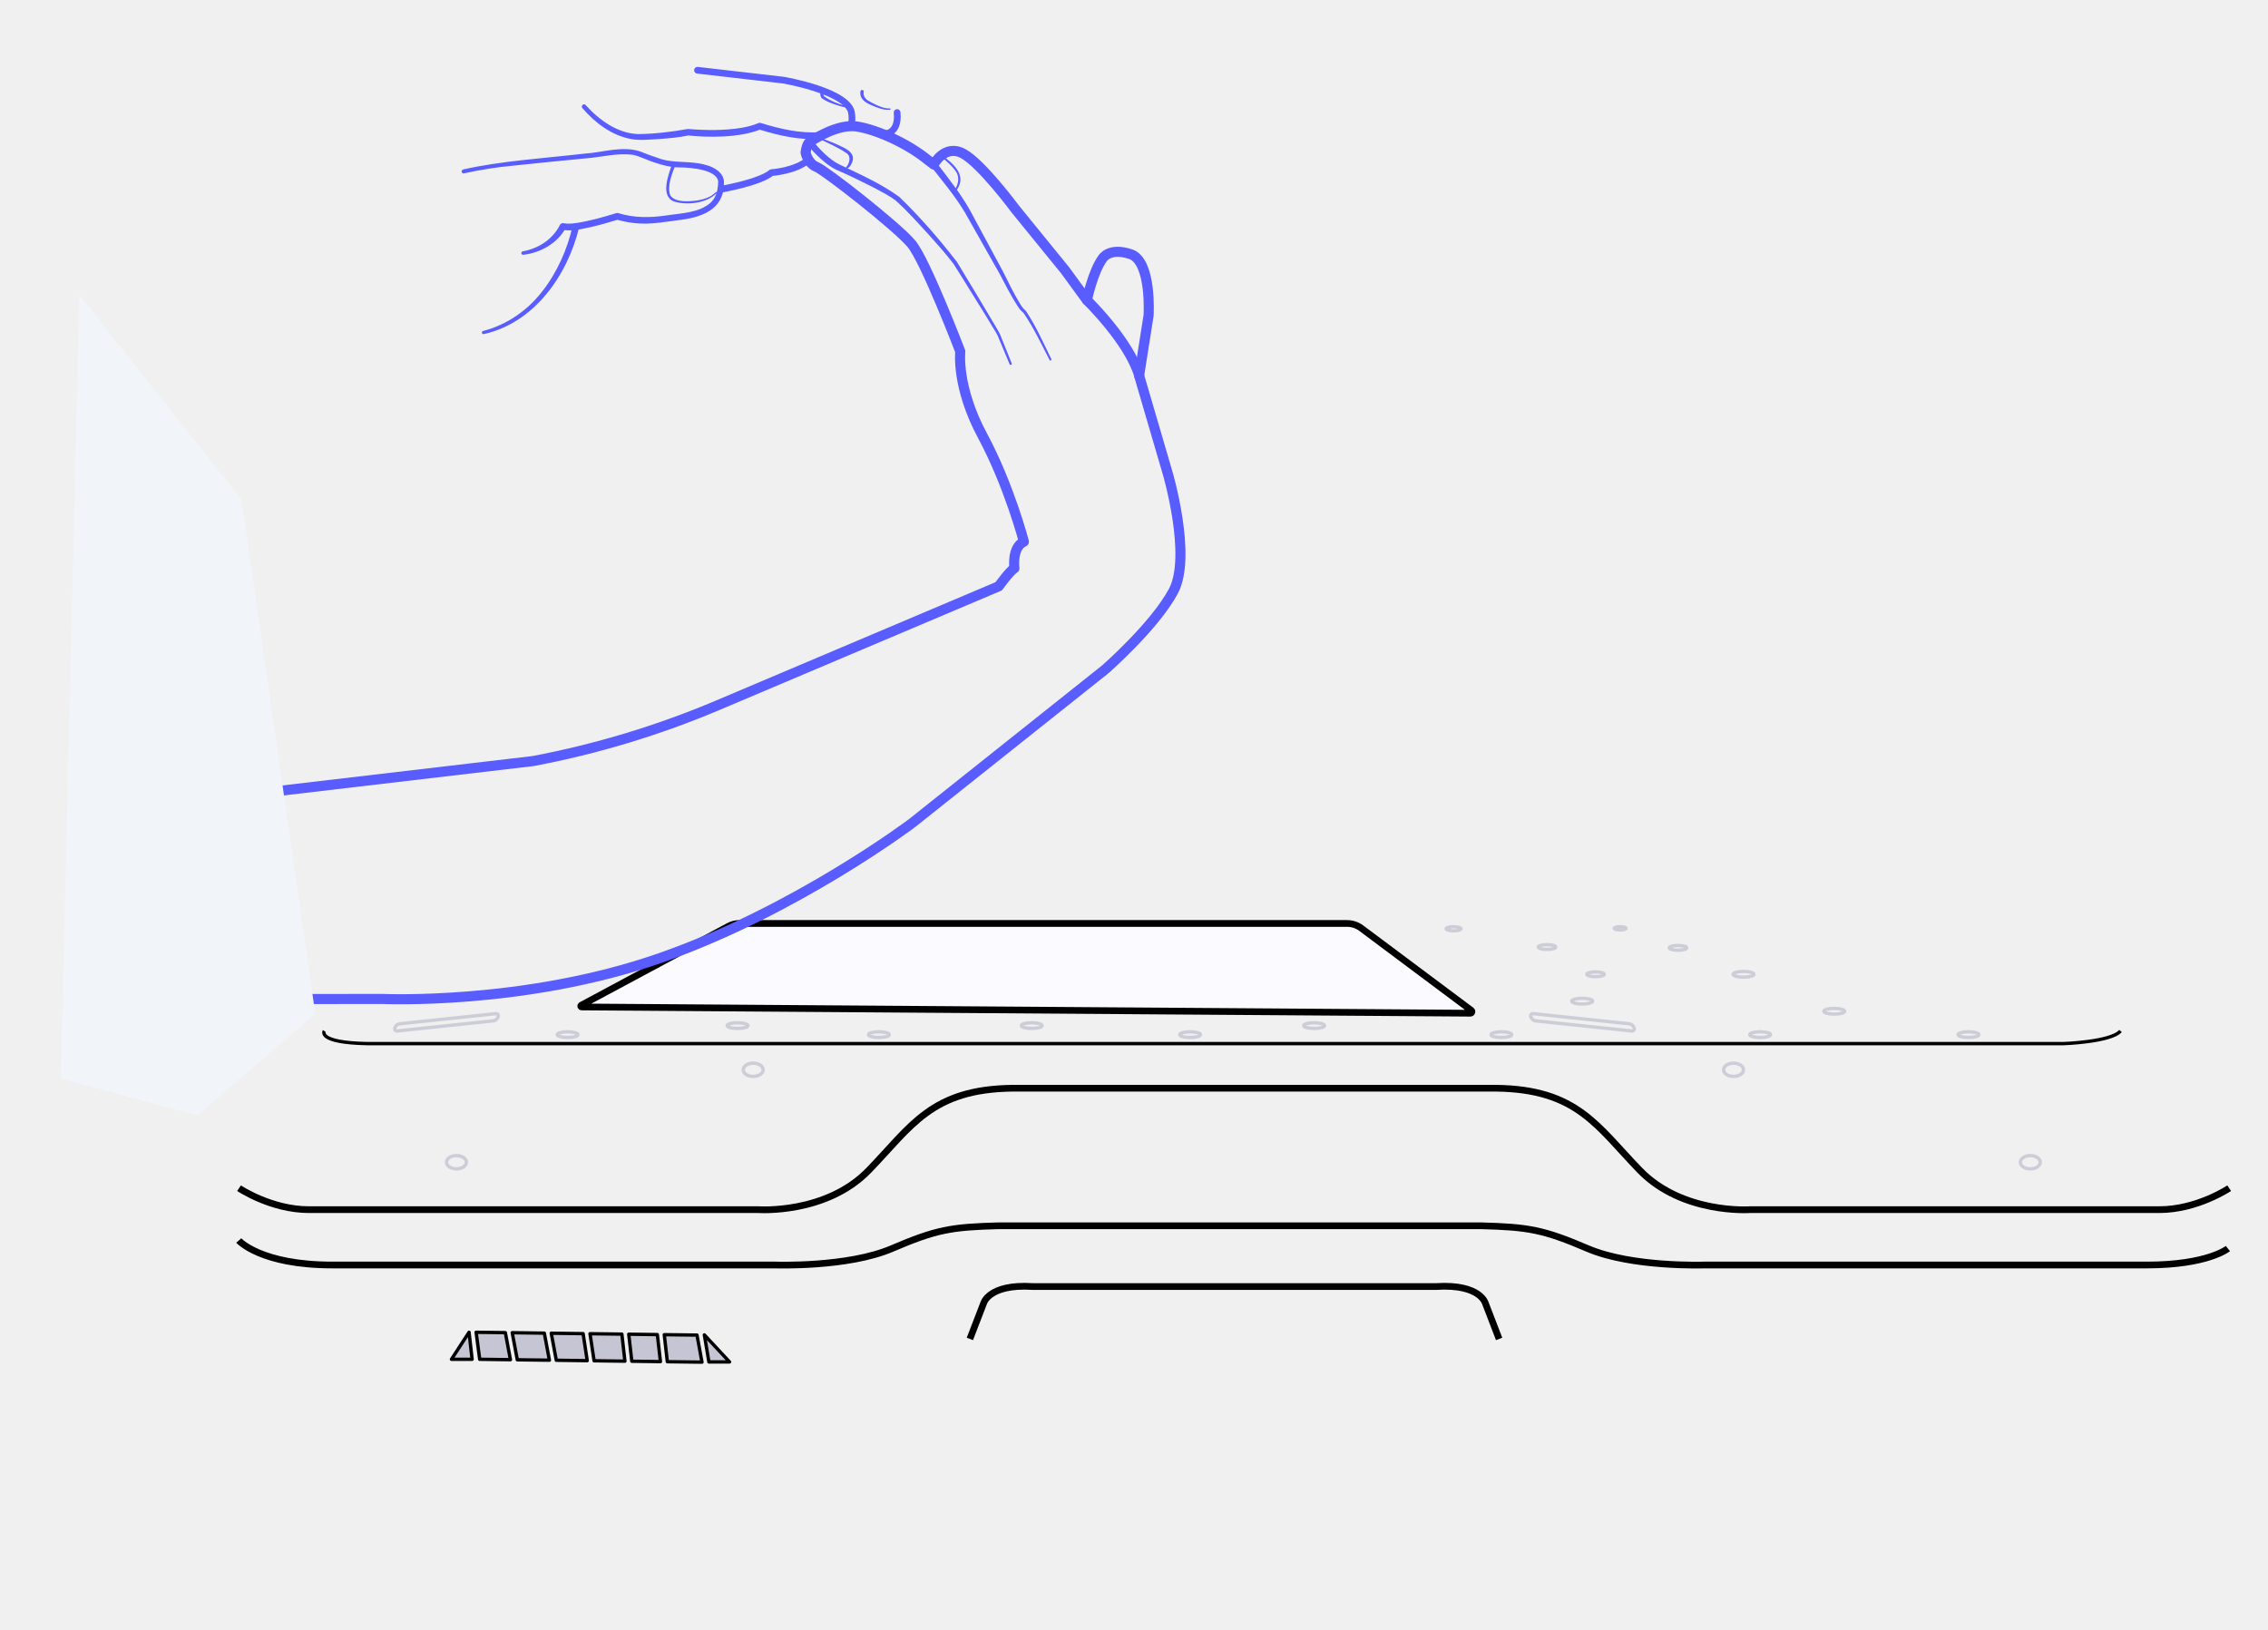
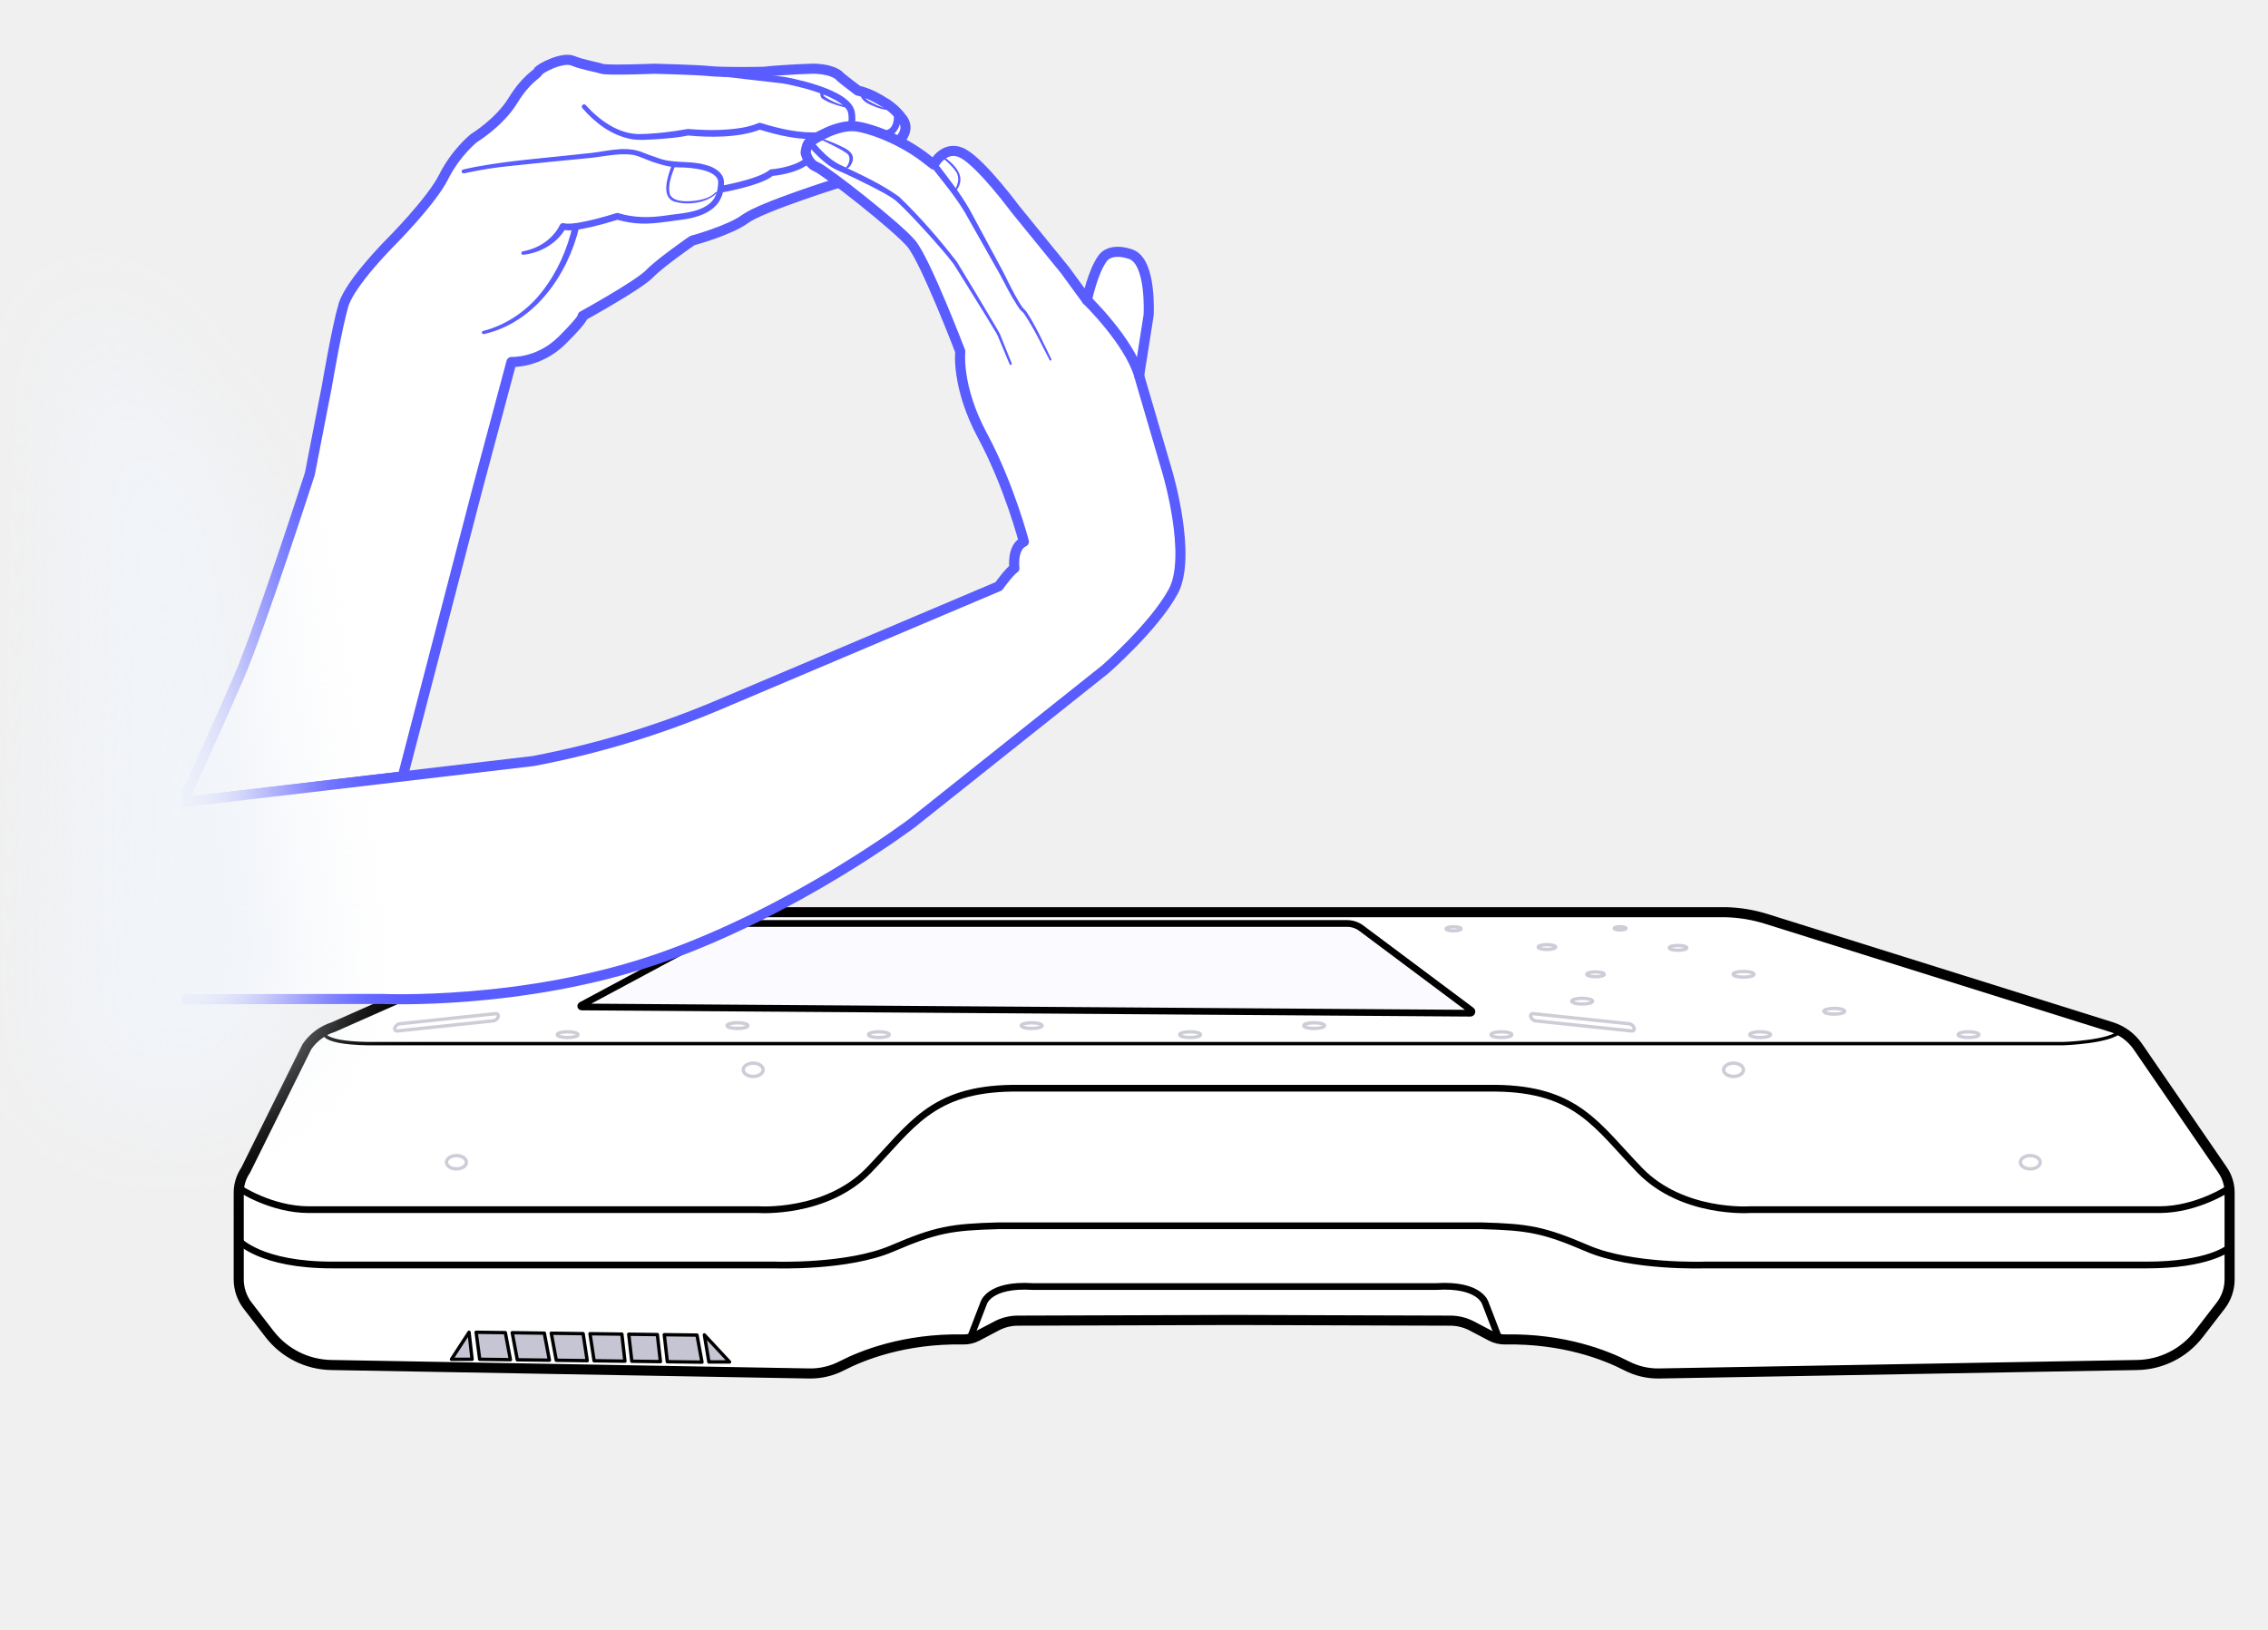
<svg xmlns="http://www.w3.org/2000/svg" width="615" height="442" viewBox="0 0 615 442" fill="none">
-   <g>
-     <g>
+   <g clip-path="url(#clip0_259_12950)">
+     <g clip-path="url(#clip1_259_12950)">
+       <path d="M243.629 38.307C243.629 38.307 247.411 35.118 244.33 31.773C244.33 31.773 242.526 29.203 239.181 27.399C239.181 27.399 236.092 25.339 232.62 24.565C232.62 24.565 227.99 21.093 227.598 20.573C227.207 20.054 224.637 18.514 220.007 18.641C215.378 18.769 208.297 19.288 207.659 19.416C207.021 19.543 196.076 19.671 192.476 19.288C188.876 18.905 177.421 18.641 177.421 18.641C177.421 18.641 164.553 19.151 163.14 18.641C161.728 18.131 158.119 17.62 155.294 16.463C152.469 15.306 146.162 18.65 145.898 19.425C145.634 20.199 142.809 21.22 139.081 27.271C135.354 33.322 128.528 37.442 128.528 37.442C128.528 37.442 123.644 41.306 120.29 47.995C116.936 54.684 105.882 65.748 105.882 65.748C105.882 65.748 94.946 76.683 93.141 82.735C91.337 88.786 88.639 104.734 88.639 104.734L84.01 128.538C84.01 128.538 70.413 170.605 64.735 183.728C59.058 196.851 49.553 217.583 49.553 217.583L109.208 210.575L129.558 132.265L138.689 98.172C138.689 98.172 146.153 98.555 152.46 92.258C158.766 85.961 157.991 85.696 157.991 85.696C157.991 85.696 173.174 77.33 176.136 74.25C179.098 71.17 187.719 65.246 187.719 65.246C187.719 65.246 197.752 62.549 202.127 59.332C206.501 56.115 227.525 49.526 227.525 49.526C227.525 49.526 243.446 40.376 243.629 38.335V38.307Z" fill="white" stroke="#595CFF" stroke-width="2.734" stroke-linecap="round" stroke-linejoin="round" />
      <path d="M125.585 45.962C135.582 43.665 148.332 42.845 158.539 41.66C163.515 41.35 168.718 39.446 173.658 41.095C175.125 41.688 176.783 42.316 178.287 42.799C182.507 44.467 186.999 43.447 191.337 44.722C193.652 45.269 196.532 46.946 196.304 49.735C196.286 57.016 190.007 59.021 183.947 59.705C180.684 60.142 177.221 60.743 173.895 60.634C171.589 60.579 169.32 60.133 167.142 59.541L167.67 59.531C165.237 60.297 162.804 60.98 160.307 61.564C157.673 62.074 155.085 62.867 152.351 62.274C152.324 62.274 153.472 61.782 153.463 61.782C151.102 66.011 146.6 68.563 141.898 69.1C141.643 69.137 141.406 68.954 141.369 68.699C141.333 68.444 141.515 68.207 141.761 68.171C144.942 67.588 147.976 66.056 150.091 63.596C150.783 62.812 151.421 61.883 151.804 61.035C152.005 60.589 152.488 60.434 152.925 60.543C153.9 60.78 155.203 60.625 156.27 60.488C159.933 59.923 163.569 58.893 167.114 57.8C167.287 57.745 167.47 57.745 167.643 57.791C171.853 59.094 176.1 59.085 180.438 58.465C184.521 57.818 189.332 57.809 192.559 55.084C194.062 53.79 194.655 51.785 194.727 49.671C194.955 47.866 192.905 46.755 190.927 46.217C188.64 45.588 186.152 45.388 183.737 45.388C181.714 45.351 179.736 44.795 177.841 44.185C175.827 43.611 173.576 42.389 171.689 42.007C167.488 41.369 162.913 42.681 158.675 42.964C154.438 43.337 143.228 44.504 138.872 44.959C134.471 45.36 130.124 46.08 125.822 47.01C125.212 47.174 124.847 46.171 125.585 45.98V45.962Z" fill="#595CFF" />
      <path d="M189.141 19.051L212.425 21.731C212.425 21.731 230.697 24.82 230.952 30.99C230.952 30.99 231.335 33.332 230.442 34.216" stroke="#595CFF" stroke-width="1.823" stroke-linecap="round" stroke-linejoin="round" />
      <path d="M158.867 28.547C162.485 32.575 167.524 36.212 173.092 36.366C177.549 36.312 182.206 35.756 186.525 34.972C191.346 35.364 196.304 35.446 201.088 34.662C202.656 34.38 204.214 34.006 205.618 33.386C205.836 33.286 206.073 33.286 206.283 33.35C211.459 34.945 217.073 36.266 222.486 35.829C222.997 35.765 223.452 36.139 223.498 36.649C223.543 37.15 223.179 37.597 222.678 37.642C216.836 38.098 211.222 36.767 205.7 35.072L206.365 35.036C200.496 37.487 191.656 37.269 186.653 36.749C184.001 37.287 181.477 37.496 178.888 37.697C176.282 37.834 173.612 38.162 171.024 37.697C165.738 36.658 161.345 33.295 157.901 29.304C157.399 28.675 158.338 27.882 158.858 28.529L158.867 28.547Z" fill="#595CFF" />
      <path d="M195.529 51.321C195.529 51.321 205.991 49.517 209.208 46.819C209.208 46.819 215.797 46.382 219.26 43.32" stroke="#595CFF" stroke-width="1.823" stroke-linecap="round" stroke-linejoin="round" />
      <path d="M157.062 61.592C153.908 74.651 144.914 87.528 131.207 90.608C130.661 90.736 130.433 89.906 130.998 89.761C137.404 88.12 143.055 84.192 147.074 78.98C151.092 73.822 153.89 67.552 155.275 61.209C155.531 60.042 157.317 60.407 157.053 61.601L157.062 61.592Z" fill="#595CFF" />
      <path d="M183.035 45.024C182.123 47.448 180.93 50.319 181.704 52.87C182.962 55.03 186.935 54.656 189.141 54.356C190.9 54.037 192.804 53.481 194.044 52.141C194.189 51.959 194.481 52.196 194.326 52.378C191.674 55.121 186.37 55.75 182.816 54.656C178.97 53.271 181.249 47.411 182.187 44.668C182.415 44.094 183.281 44.459 183.026 45.024H183.035Z" fill="#595CFF" />
+       <path d="M467.989 247.393C471.707 247.484 475.389 248.094 478.943 249.206L572.518 278.533C575.443 279.453 577.977 281.321 579.717 283.855L602.692 317.328C603.931 319.123 604.587 321.256 604.587 323.443V346.991C604.587 349.57 603.731 352.077 602.154 354.118L596.231 361.8C592.23 366.995 586.078 370.084 579.526 370.194L449.881 372.49C446.819 372.545 443.793 371.825 441.068 370.422C435.564 367.578 424.118 362.976 408.16 363.259C406.857 363.277 405.563 362.994 404.406 362.393L399.12 359.613C397.325 358.675 395.338 358.173 393.315 358.164L334.662 357.982L276.009 358.164C273.986 358.164 271.99 358.665 270.204 359.613L264.918 362.393C263.761 363.003 262.467 363.286 261.163 363.259C245.206 362.976 233.76 367.578 228.255 370.422C225.531 371.825 222.514 372.545 219.443 372.49L89.798 370.194C83.245 370.075 77.094 366.986 73.093 361.8L67.17 354.118C65.593 352.077 64.736 349.57 64.736 346.991V323.443C64.736 321.265 65.402 319.132 66.632 317.328L83.227 283.855C84.968 281.321 87.501 279.453 90.427 278.533L156.662 249.206C160.207 248.094 163.898 247.484 167.616 247.393H467.989Z" fill="white" stroke="black" stroke-width="2.734" stroke-miterlimit="10" />
      <path d="M398.973 274.03L369.136 251.73C368.015 250.891 366.658 250.445 365.254 250.445H200.505C199.484 250.445 198.482 250.7 197.588 251.174L157.6 272.635C157.381 272.754 157.463 273.091 157.709 273.091L398.709 274.786C399.119 274.786 399.292 274.267 398.964 274.021L398.973 274.03Z" fill="#FBFBFF" stroke="black" stroke-width="1.823" stroke-miterlimit="10" />
      <path d="M604.13 338.615C604.13 338.615 598.644 343.072 582.177 343.072H462.1C462.1 343.072 442.543 343.755 430.532 338.615C418.521 333.466 414.411 332.783 401.716 332.437H337.713H334.679H270.676C257.982 332.783 253.862 333.466 241.86 338.615C229.858 343.764 210.292 343.072 210.292 343.072H90.198C70.64 343.099 64.744 336.428 64.744 336.428" stroke="black" stroke-width="1.823" stroke-miterlimit="10" />
      <path d="M64.818 322.24C64.818 322.24 73.476 328.063 83.765 328.063H205.737C205.737 328.063 224.009 329.348 235.583 317.382C247.156 305.417 252.57 295.383 274.569 295.128H329.112H405.663C427.663 295.383 433.067 305.417 444.65 317.382C456.233 329.348 474.496 328.063 474.496 328.063C474.496 328.063 575.234 328.063 585.532 328.063C595.82 328.063 604.478 322.24 604.478 322.24" stroke="black" stroke-width="1.823" stroke-miterlimit="10" />
      <path d="M262.994 363.121L266.685 353.543C266.685 353.543 267.97 348.139 280.063 348.914H330.879H338.625H389.441C401.534 348.139 402.819 353.543 402.819 353.543L406.51 363.121" stroke="black" stroke-width="1.823" stroke-miterlimit="10" />
      <path d="M87.946 279.607C87.946 279.607 85.823 282.779 99.721 283.034H559.539C559.539 283.034 572.462 282.606 575.004 279.607" stroke="black" stroke-width="0.911" stroke-miterlimit="10" />
      <path d="M123.772 317.007C125.262 317.007 126.469 316.199 126.469 315.202C126.469 314.206 125.262 313.398 123.772 313.398C122.282 313.398 121.074 314.206 121.074 315.202C121.074 316.199 122.282 317.007 123.772 317.007Z" stroke="#CDCDD8" stroke-width="0.911" stroke-miterlimit="10" />
      <path d="M204.24 291.936C205.73 291.936 206.938 291.128 206.938 290.132C206.938 289.135 205.73 288.327 204.24 288.327C202.751 288.327 201.543 289.135 201.543 290.132C201.543 291.128 202.751 291.936 204.24 291.936Z" stroke="#CDCDD8" stroke-width="0.911" stroke-miterlimit="10" />
      <path d="M550.545 317.007C552.035 317.007 553.243 316.199 553.243 315.202C553.243 314.206 552.035 313.398 550.545 313.398C549.055 313.398 547.848 314.206 547.848 315.202C547.848 316.199 549.055 317.007 550.545 317.007Z" stroke="#CDCDD8" stroke-width="0.911" stroke-miterlimit="10" />
      <path d="M470.074 291.936C471.564 291.936 472.772 291.128 472.772 290.132C472.772 289.135 471.564 288.327 470.074 288.327C468.585 288.327 467.377 289.135 467.377 290.132C467.377 291.128 468.585 291.936 470.074 291.936Z" stroke="#CDCDD8" stroke-width="0.911" stroke-miterlimit="10" />
      <path d="M416.543 276.873L442.497 279.607C443.044 279.607 443.299 279.16 443.062 278.623C442.835 278.076 442.197 277.638 441.659 277.638L415.704 274.904C415.158 274.904 414.902 275.351 415.139 275.889C415.367 276.435 416.005 276.873 416.543 276.873Z" stroke="#CDCDD8" stroke-width="0.911" stroke-miterlimit="10" />
      <path d="M153.926 281.374C155.491 281.374 156.76 281.028 156.76 280.6C156.76 280.172 155.491 279.825 153.926 279.825C152.361 279.825 151.092 280.172 151.092 280.6C151.092 281.028 152.361 281.374 153.926 281.374Z" stroke="#CDCDD8" stroke-width="0.911" stroke-miterlimit="10" />
      <path d="M133.632 276.873L107.677 279.607C107.13 279.607 106.875 279.16 107.112 278.623C107.34 278.076 107.978 277.638 108.515 277.638L134.47 274.904C135.017 274.904 135.272 275.351 135.035 275.889C134.807 276.435 134.169 276.873 133.632 276.873Z" stroke="#CDCDD8" stroke-width="0.911" stroke-miterlimit="10" />
      <path d="M238.324 281.374C239.89 281.374 241.159 281.028 241.159 280.6C241.159 280.172 239.89 279.825 238.324 279.825C236.759 279.825 235.49 280.172 235.49 280.6C235.49 281.028 236.759 281.374 238.324 281.374Z" stroke="#CDCDD8" stroke-width="0.911" stroke-miterlimit="10" />
      <path d="M322.723 281.374C324.288 281.374 325.557 281.028 325.557 280.6C325.557 280.172 324.288 279.825 322.723 279.825C321.158 279.825 319.889 280.172 319.889 280.6C319.889 281.028 321.158 281.374 322.723 281.374Z" stroke="#CDCDD8" stroke-width="0.911" stroke-miterlimit="10" />
      <path d="M407.121 281.374C408.687 281.374 409.956 281.028 409.956 280.6C409.956 280.172 408.687 279.825 407.121 279.825C405.556 279.825 404.287 280.172 404.287 280.6C404.287 281.028 405.556 281.374 407.121 281.374Z" stroke="#CDCDD8" stroke-width="0.911" stroke-miterlimit="10" />
      <path d="M477.293 281.374C478.858 281.374 480.127 281.028 480.127 280.6C480.127 280.172 478.858 279.825 477.293 279.825C475.728 279.825 474.459 280.172 474.459 280.6C474.459 281.028 475.728 281.374 477.293 281.374Z" stroke="#CDCDD8" stroke-width="0.911" stroke-miterlimit="10" />
      <path d="M533.795 281.374C535.36 281.374 536.629 281.028 536.629 280.6C536.629 280.172 535.36 279.825 533.795 279.825C532.23 279.825 530.961 280.172 530.961 280.6C530.961 281.028 532.23 281.374 533.795 281.374Z" stroke="#CDCDD8" stroke-width="0.911" stroke-miterlimit="10" />
      <path d="M199.994 278.923C201.56 278.923 202.829 278.576 202.829 278.148C202.829 277.72 201.56 277.374 199.994 277.374C198.429 277.374 197.16 277.72 197.16 278.148C197.16 278.576 198.429 278.923 199.994 278.923Z" stroke="#CDCDD8" stroke-width="0.911" stroke-miterlimit="10" />
      <path d="M279.754 278.923C281.319 278.923 282.588 278.576 282.588 278.148C282.588 277.72 281.319 277.374 279.754 277.374C278.189 277.374 276.92 277.72 276.92 278.148C276.92 278.576 278.189 278.923 279.754 278.923Z" stroke="#CDCDD8" stroke-width="0.911" stroke-miterlimit="10" />
      <path d="M356.342 278.923C357.907 278.923 359.176 278.576 359.176 278.148C359.176 277.72 357.907 277.374 356.342 277.374C354.777 277.374 353.508 277.72 353.508 278.148C353.508 278.576 354.777 278.923 356.342 278.923Z" stroke="#CDCDD8" stroke-width="0.911" stroke-miterlimit="10" />
      <path d="M429.037 272.297C430.603 272.297 431.872 271.95 431.872 271.523C431.872 271.095 430.603 270.748 429.037 270.748C427.472 270.748 426.203 271.095 426.203 271.523C426.203 271.95 427.472 272.297 429.037 272.297Z" stroke="#CDCDD8" stroke-width="0.911" stroke-miterlimit="10" />
      <path d="M497.387 275.032C498.952 275.032 500.221 274.685 500.221 274.257C500.221 273.829 498.952 273.482 497.387 273.482C495.822 273.482 494.553 273.829 494.553 274.257C494.553 274.685 495.822 275.032 497.387 275.032Z" stroke="#CDCDD8" stroke-width="0.911" stroke-miterlimit="10" />
      <path d="M472.782 265.007C474.347 265.007 475.616 264.66 475.616 264.232C475.616 263.804 474.347 263.457 472.782 263.457C471.216 263.457 469.947 263.804 469.947 264.232C469.947 264.66 471.216 265.007 472.782 265.007Z" stroke="#CDCDD8" stroke-width="0.911" stroke-miterlimit="10" />
      <path d="M455.011 257.708C456.325 257.708 457.39 257.418 457.39 257.061C457.39 256.704 456.325 256.414 455.011 256.414C453.698 256.414 452.633 256.704 452.633 257.061C452.633 257.418 453.698 257.708 455.011 257.708Z" stroke="#CDCDD8" stroke-width="0.911" stroke-miterlimit="10" />
      <path d="M432.656 264.879C433.97 264.879 435.034 264.59 435.034 264.232C435.034 263.875 433.97 263.585 432.656 263.585C431.342 263.585 430.277 263.875 430.277 264.232C430.277 264.59 431.342 264.879 432.656 264.879Z" stroke="#CDCDD8" stroke-width="0.911" stroke-miterlimit="10" />
      <path d="M419.488 257.488C420.802 257.488 421.866 257.198 421.866 256.841C421.866 256.484 420.802 256.194 419.488 256.194C418.174 256.194 417.109 256.484 417.109 256.841C417.109 257.198 418.174 257.488 419.488 257.488Z" stroke="#CDCDD8" stroke-width="0.911" stroke-miterlimit="10" />
      <path d="M394.161 252.448C395.284 252.448 396.193 252.199 396.193 251.892C396.193 251.585 395.284 251.336 394.161 251.336C393.039 251.336 392.129 251.585 392.129 251.892C392.129 252.199 393.039 252.448 394.161 252.448Z" stroke="#CDCDD8" stroke-width="0.911" stroke-miterlimit="10" />
      <path d="M439.318 252.211C440.209 252.211 440.931 252.015 440.931 251.773C440.931 251.532 440.209 251.336 439.318 251.336C438.427 251.336 437.705 251.532 437.705 251.773C437.705 252.015 438.427 252.211 439.318 252.211Z" stroke="#CDCDD8" stroke-width="0.911" stroke-miterlimit="10" />
      <path d="M127.188 361.317L128.017 368.644H122.422L127.188 361.317Z" fill="#C5C5D3" stroke="black" stroke-width="0.911" stroke-linecap="round" stroke-linejoin="round" />
      <path d="M158.12 361.69L149.48 361.572L150.847 368.908L159.232 369.017L158.12 361.69Z" fill="#C5C5D3" stroke="black" stroke-width="0.911" stroke-linecap="round" stroke-linejoin="round" />
      <path d="M180.956 369.3L190.352 369.419L189.003 362.082L180.127 361.973L180.956 369.3Z" fill="#C5C5D3" stroke="black" stroke-width="0.911" stroke-linecap="round" stroke-linejoin="round" />
      <path d="M140.275 368.78L148.978 368.889L147.602 361.553L138.898 361.435L140.275 368.78Z" fill="#C5C5D3" stroke="black" stroke-width="0.911" stroke-linecap="round" stroke-linejoin="round" />
      <path d="M168.626 361.818L159.986 361.708L161.098 369.044L169.455 369.154L168.626 361.818Z" fill="#C5C5D3" stroke="black" stroke-width="0.911" stroke-linecap="round" stroke-linejoin="round" />
      <path d="M137.031 361.417L129.111 361.316L130.077 368.643L138.407 368.753L137.031 361.417Z" fill="#C5C5D3" stroke="black" stroke-width="0.911" stroke-linecap="round" stroke-linejoin="round" />
      <path d="M178.25 361.945L170.494 361.845L171.323 369.172L179.088 369.273L178.25 361.945Z" fill="#C5C5D3" stroke="black" stroke-width="0.911" stroke-linecap="round" stroke-linejoin="round" />
      <path d="M191 362.028L192.23 369.364H197.826L191 362.028Z" fill="#C5C5D3" stroke="black" stroke-width="0.911" stroke-linecap="round" stroke-linejoin="round" />
+       <path d="M44.221 218.193L144.576 206.4C161.8 203.138 178.632 198.044 194.772 191.209L270.822 159.002C270.822 159.002 273.784 154.883 275.069 154.118C275.069 154.118 274.294 148.458 277.639 146.909C277.639 146.909 273.647 131.599 266.447 118.221C259.248 104.842 260.396 95.319 260.396 95.319C260.396 95.319 251 70.75 247.146 66.111C243.291 61.472 223.734 46.171 221.41 45.269C219.086 44.367 218.448 41.405 218.448 41.405C218.448 41.405 218.703 39.09 219.478 38.571C220.252 38.051 227.069 33.422 232.473 34.324C237.877 35.226 245.979 38.826 251.511 43.328L253.188 44.613C253.188 44.613 256.149 38.953 261.162 41.651C266.174 44.349 275.315 56.706 275.315 56.706L288.82 73.301L294.735 81.403C294.735 81.403 296.275 73.812 298.982 70.084C298.982 70.084 300.786 66.995 306.573 68.927C312.36 70.859 311.458 85.522 311.458 85.522L308.888 101.862L316.607 128.236C316.607 128.236 323.296 150.883 318.147 160.397C312.998 169.911 299.747 181.494 299.747 181.494L247.383 223.178C247.383 223.178 215.86 246.982 178.933 259.85C142.006 272.718 103.539 270.913 103.539 270.913L46.417 270.995" fill="white" />
      <path d="M44.221 218.193L144.576 206.4C161.8 203.138 178.632 198.044 194.772 191.209L270.822 159.002C270.822 159.002 273.784 154.883 275.069 154.118C275.069 154.118 274.294 148.458 277.639 146.909C277.639 146.909 273.647 131.599 266.447 118.221C259.248 104.842 260.396 95.319 260.396 95.319C260.396 95.319 251 70.75 247.146 66.111C243.291 61.472 223.734 46.171 221.41 45.269C219.086 44.367 218.448 41.405 218.448 41.405C218.448 41.405 218.703 39.09 219.478 38.571C220.252 38.051 227.069 33.422 232.473 34.324C237.877 35.226 245.979 38.826 251.511 43.328L253.188 44.613C253.188 44.613 256.149 38.953 261.162 41.651C266.174 44.349 275.315 56.706 275.315 56.706L288.82 73.301L294.735 81.403C294.735 81.403 296.275 73.812 298.982 70.084C298.982 70.084 300.786 66.995 306.573 68.927C312.36 70.859 311.458 85.522 311.458 85.522L308.888 101.862L316.607 128.236C316.607 128.236 323.296 150.883 318.147 160.397C312.998 169.911 299.747 181.494 299.747 181.494L247.383 223.178C247.383 223.178 215.86 246.982 178.933 259.85C142.006 272.718 103.539 270.913 103.539 270.913L46.417 270.995" stroke="#595CFF" stroke-width="2.734" stroke-linecap="round" stroke-linejoin="round" />
      <path d="M253.917 44.067C257.07 48.213 260.278 52.232 262.893 56.78C264.269 59.34 270.84 71.525 272.061 73.803C273.483 76.692 274.886 79.554 276.554 82.306C276.882 82.834 277.247 83.399 277.611 83.782C277.821 83.964 278.195 84.311 278.322 84.529C280.992 88.594 282.952 93.069 285.093 97.406C285.239 97.707 284.765 97.962 284.61 97.643C282.405 93.397 280.363 89.004 277.657 85.04C277.502 84.83 277.429 84.766 277.265 84.612C276.618 84.092 276.199 83.39 275.789 82.78C274.057 80.055 272.563 77.166 271.086 74.304C269.847 72.117 262.975 59.969 261.59 57.518C258.975 53.189 255.648 49.179 252.495 45.206C251.757 44.285 253.142 43.101 253.917 44.067Z" fill="#595CFF" />
      <path d="M220.209 38.015C222.296 40.485 224.747 43.192 227.636 44.613C233.186 47.265 238.827 49.753 243.83 53.38C249.517 58.867 254.639 64.772 259.478 71.024C263.132 77.02 266.659 82.907 270.213 88.931L270.86 90.07C270.96 90.243 271.079 90.471 271.188 90.708C271.471 91.383 272.136 93.078 272.4 93.716L274.332 98.537C274.396 98.691 274.332 98.874 274.168 98.938C274.013 99.001 273.84 98.928 273.767 98.773C273.075 97.097 271.407 93.141 270.742 91.537C270.587 91.146 270.432 90.79 270.213 90.417C268.236 87.054 266.149 83.755 264.098 80.428C262.266 77.503 260.435 74.478 258.603 71.616C256.543 68.891 254.21 66.294 251.905 63.715C248.997 60.543 246.118 57.29 242.919 54.428C240.932 52.888 238.554 51.758 236.312 50.564C233.232 48.997 230.106 47.484 226.953 46.117C225.203 45.324 223.799 44.176 222.469 42.982C221.147 41.779 219.944 40.503 218.778 39.127C218.45 38.744 218.505 38.17 218.887 37.842C219.279 37.505 219.881 37.578 220.2 37.979L220.209 38.015Z" fill="#595CFF" />
      <path d="M294.764 81.431C294.764 81.431 306.164 92.485 308.917 101.89" stroke="#595CFF" stroke-width="2.734" stroke-linecap="round" stroke-linejoin="round" />
      <path d="M243.264 30.524C243.875 36.74 239.346 36.366 239.346 36.366" stroke="#595CFF" stroke-width="1.823" stroke-linecap="round" stroke-linejoin="round" />
      <path d="M223.407 24.673C223.306 25.029 223.17 25.84 223.452 26.113C225.211 27.343 227.535 28.373 229.64 28.747C229.759 28.738 229.877 28.82 229.868 28.947C229.868 29.048 229.786 29.13 229.686 29.13C229.23 29.157 228.875 29.057 228.501 28.975C226.56 28.428 224.619 27.845 222.915 26.696C222.596 26.469 222.486 26.013 222.45 25.685C222.441 25.184 222.295 23.962 223.088 24.063C223.352 24.127 223.498 24.409 223.407 24.664V24.673Z" fill="#595CFF" />
      <path d="M234.214 24.956C233.986 26.049 234.733 26.988 235.727 27.462C236.766 28.072 237.859 28.61 238.998 29.011C239.755 29.266 240.557 29.476 241.322 29.412C241.541 29.385 241.578 29.731 241.359 29.758C239.646 29.941 238.042 29.257 236.511 28.619C234.861 27.954 232.984 26.897 233.321 24.782C233.412 24.154 234.369 24.345 234.214 24.965V24.956Z" fill="#595CFF" />
      <path d="M255.339 42.042C258.775 44.485 262.621 47.984 258.948 52.103C258.766 52.295 258.465 52.012 258.648 51.821C259.769 50.372 260.352 48.185 259.24 46.572C258.165 44.95 256.597 43.628 255.075 42.416C254.838 42.252 255.103 41.879 255.339 42.052V42.042Z" fill="#595CFF" />
      <path d="M221.885 37.258C224.091 37.96 226.26 38.771 228.337 39.81C230.16 40.675 232.001 41.888 231.017 44.166C230.707 44.804 230.433 45.405 229.704 45.67C229.376 45.724 229.285 45.214 229.622 45.159C230.433 44.066 230.834 42.207 229.376 41.423C227.025 39.846 224.373 38.743 221.812 37.486C221.685 37.431 221.758 37.222 221.894 37.267L221.885 37.258Z" fill="#595CFF" />
    </g>
-     <g>
+     <g filter="url(#filter0_f_259_12950)">
      <path d="M65.5 135.5L21.5 80L16.5 292.5L53.5 302.5L85.5 275L65.5 135.5Z" fill="#F1F4F9" />
    </g>
  </g>
+   <defs>
+     <filter id="filter0_f_259_12950" x="-11.5" y="52" width="125" height="278.5" filterUnits="userSpaceOnUse" color-interpolation-filters="sRGB">
+       <feFlood flood-opacity="0" result="BackgroundImageFix" />
+       <feBlend mode="normal" in="SourceGraphic" in2="BackgroundImageFix" result="shape" />
+       <feGaussianBlur stdDeviation="14" result="effect1_foregroundBlur_259_12950" />
+     </filter>
+     <clipPath id="clip0_259_12950">
+       <rect width="615" height="442" fill="white" />
+     </clipPath>
+     <clipPath id="clip1_259_12950">
+       <rect width="569.578" height="396.427" fill="white" transform="translate(49.3848 1.23462)" />
+     </clipPath>
+   </defs>
</svg>
